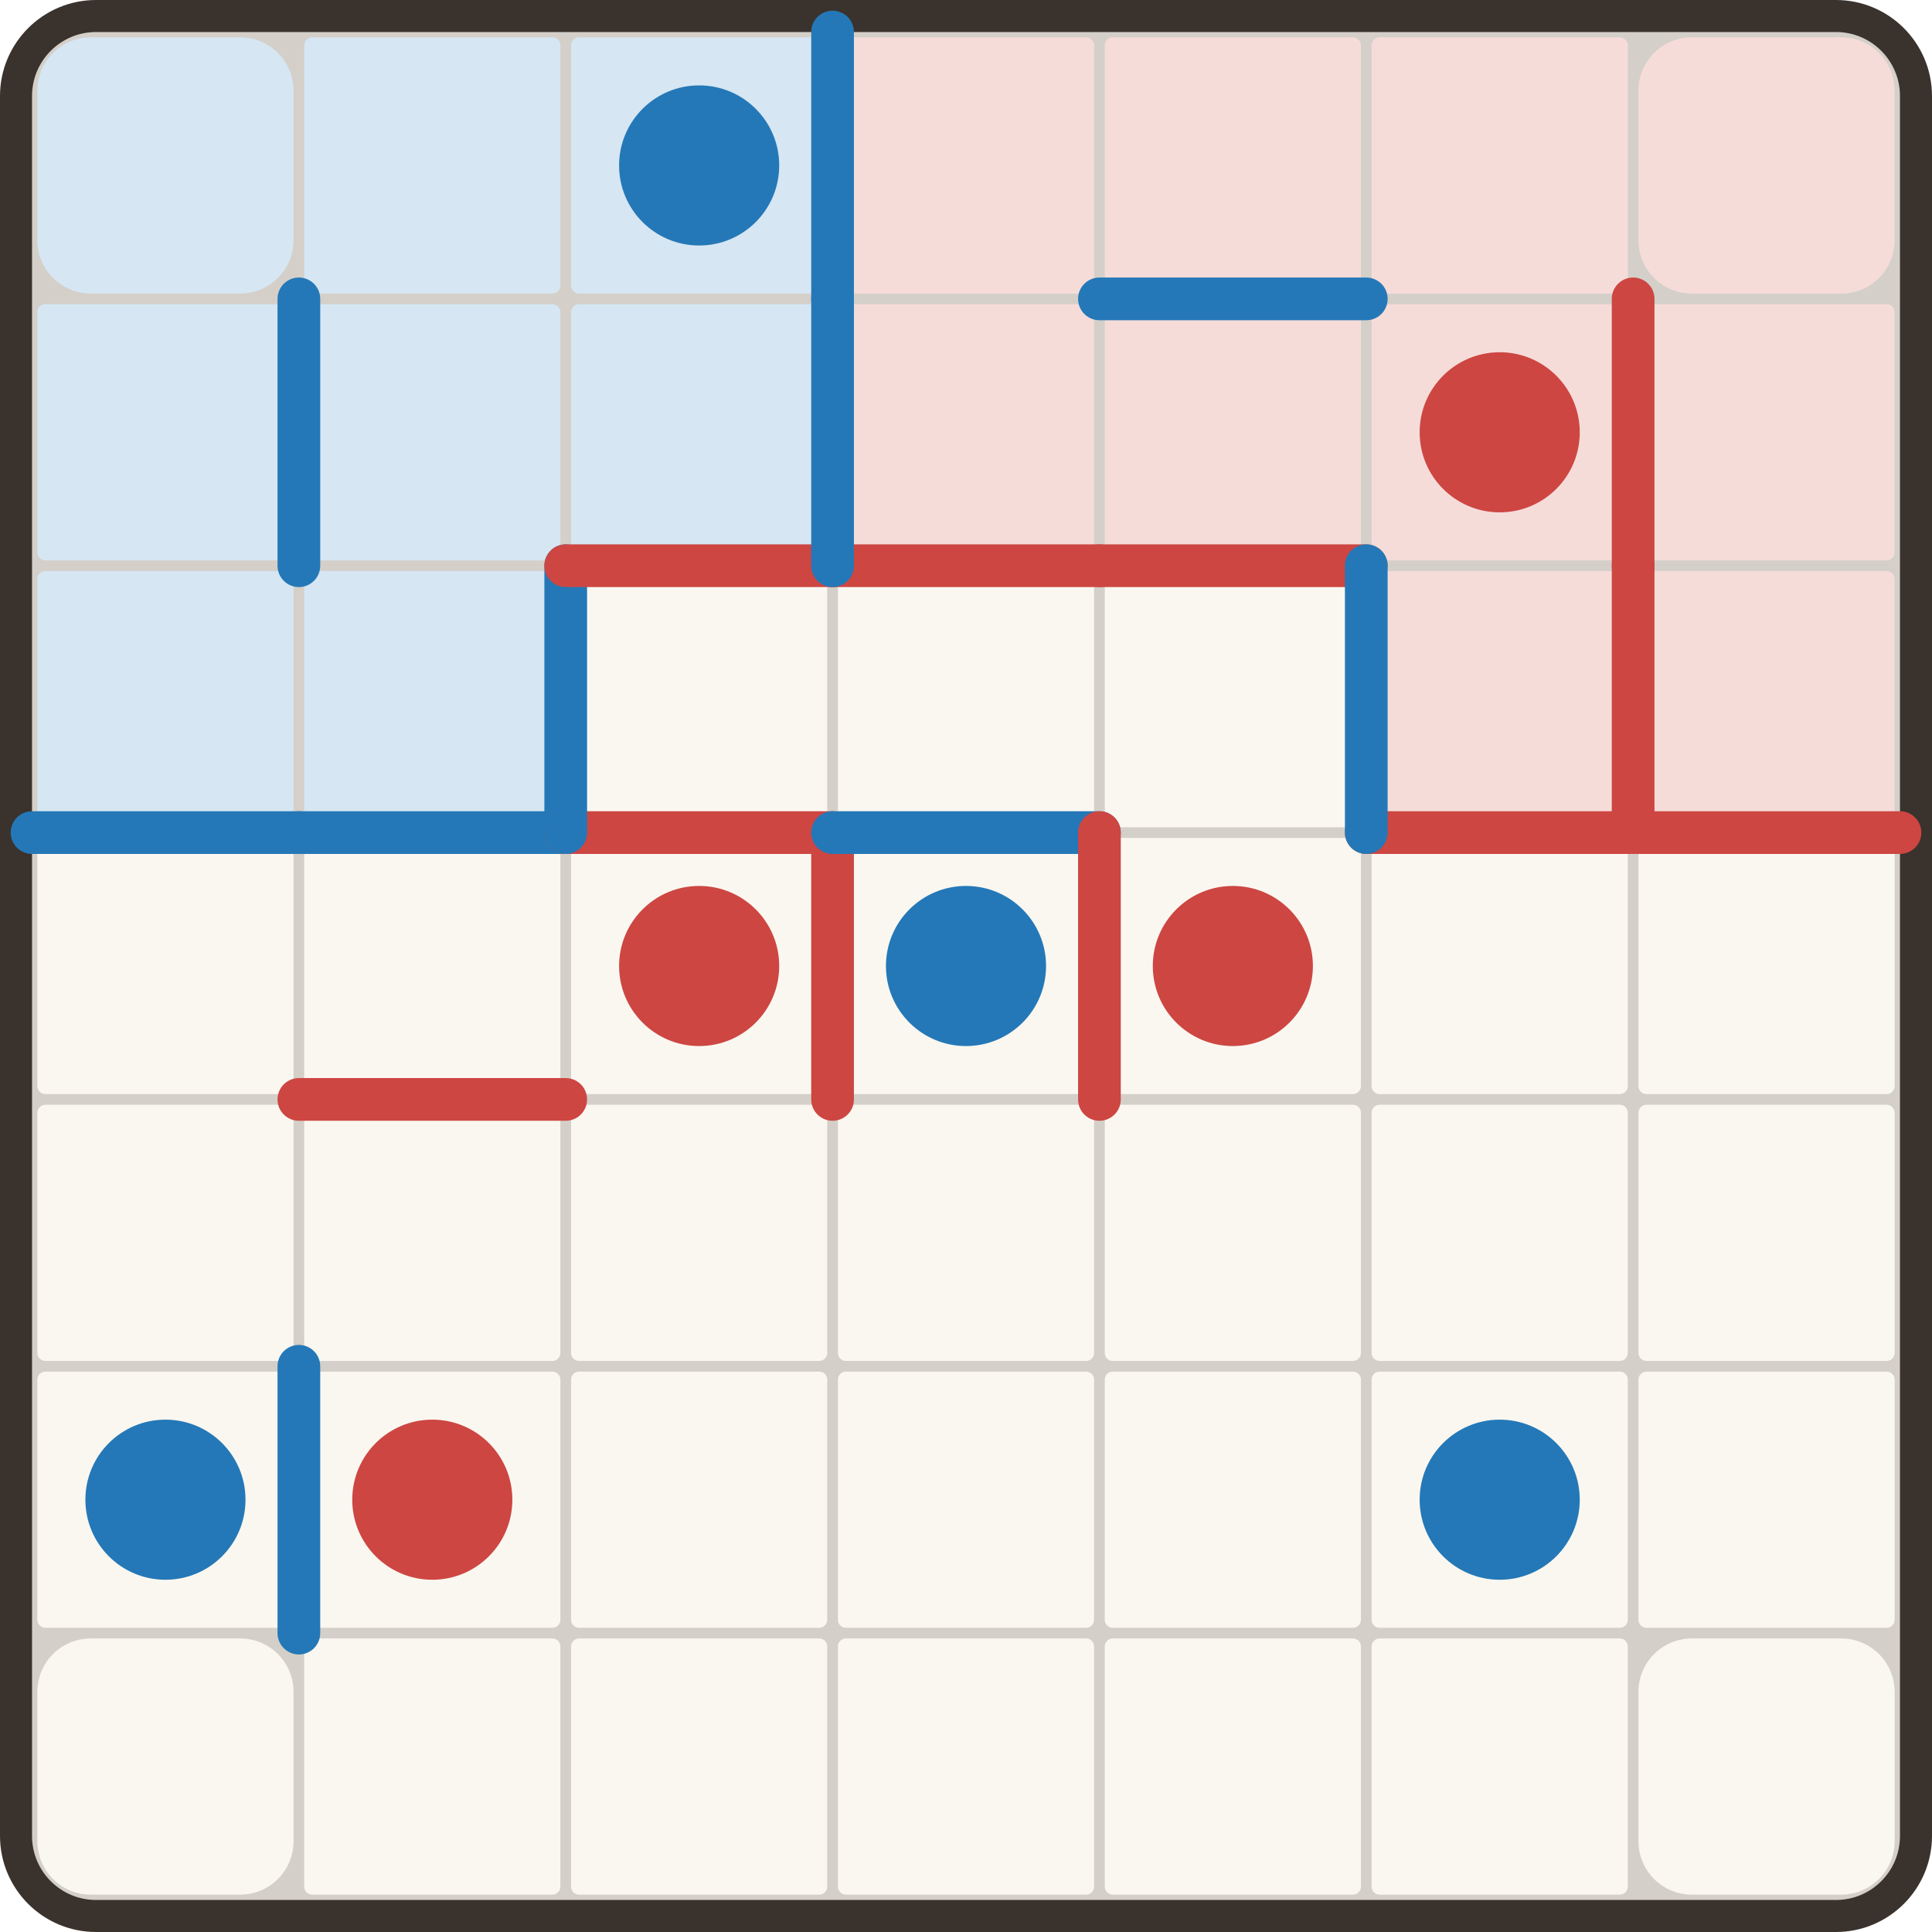
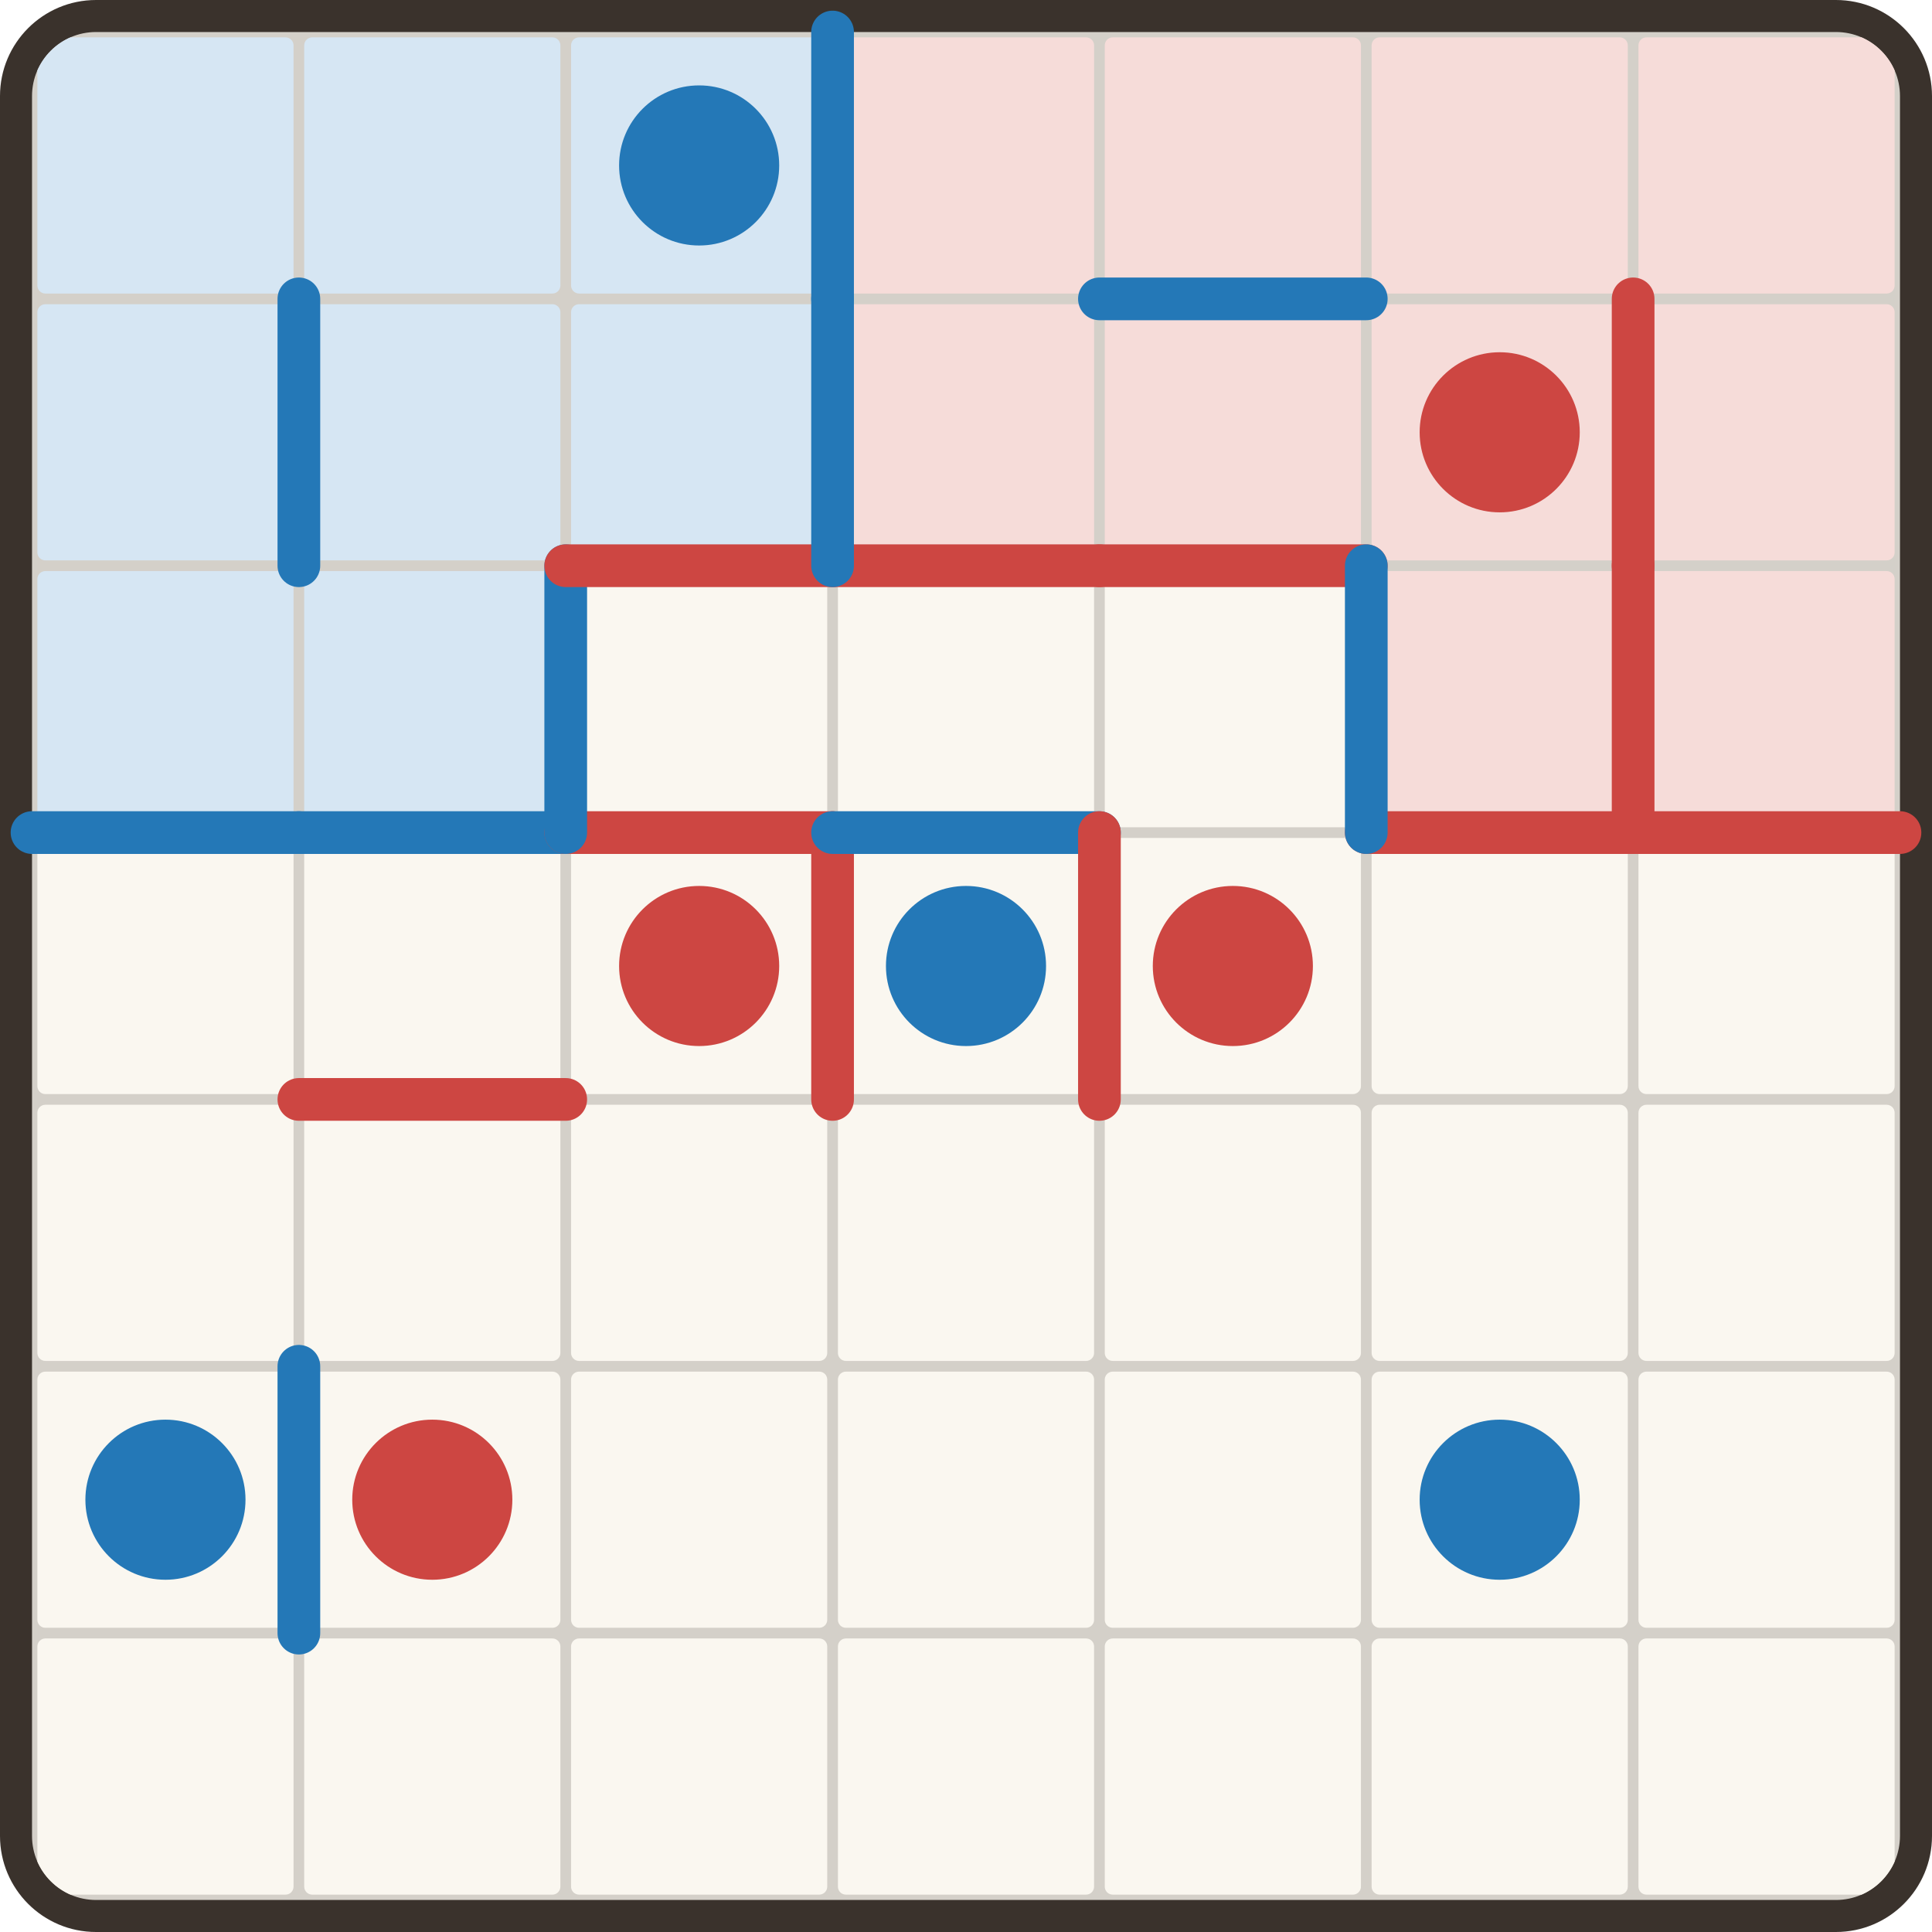
<svg xmlns="http://www.w3.org/2000/svg" viewBox="-12 -12 724 724">
  <g transform="translate(0 700) scale(1 -1)">
    <rect x="-12" y="-12" width="724" height="724" rx="36" fill="#3a322c" />
    <rect x="0" y="0" width="700" height="700" rx="24" fill="#d4d0c9" />
-     <rect x="2" y="2" width="96" height="96" rx="20" fill="#faf7f0" />
-     <rect x="102" y="2" width="96" height="96" rx="3" fill="#faf7f0" />
-     <rect x="202" y="2" width="96" height="96" rx="3" fill="#faf7f0" />
-     <rect x="302" y="2" width="96" height="96" rx="3" fill="#faf7f0" />
-     <rect x="402" y="2" width="96" height="96" rx="3" fill="#faf7f0" />
-     <rect x="502" y="2" width="96" height="96" rx="3" fill="#faf7f0" />
-     <rect x="602" y="2" width="96" height="96" rx="20" fill="#faf7f0" />
-     <rect x="2" y="102" width="96" height="96" rx="3" fill="#faf7f0" />
-     <rect x="102" y="102" width="96" height="96" rx="3" fill="#faf7f0" />
-     <rect x="202" y="102" width="96" height="96" rx="3" fill="#faf7f0" />
-     <rect x="302" y="102" width="96" height="96" rx="3" fill="#faf7f0" />
-     <rect x="402" y="102" width="96" height="96" rx="3" fill="#faf7f0" />
-     <rect x="502" y="102" width="96" height="96" rx="3" fill="#faf7f0" />
-     <rect x="602" y="102" width="96" height="96" rx="3" fill="#faf7f0" />
-     <rect x="2" y="202" width="96" height="96" rx="3" fill="#faf7f0" />
-     <rect x="102" y="202" width="96" height="96" rx="3" fill="#faf7f0" />
-     <rect x="202" y="202" width="96" height="96" rx="3" fill="#faf7f0" />
-     <rect x="302" y="202" width="96" height="96" rx="3" fill="#faf7f0" />
-     <rect x="402" y="202" width="96" height="96" rx="3" fill="#faf7f0" />
-     <rect x="502" y="202" width="96" height="96" rx="3" fill="#faf7f0" />
-     <rect x="602" y="202" width="96" height="96" rx="3" fill="#faf7f0" />
-     <rect x="2" y="302" width="96" height="96" rx="3" fill="#faf7f0" />
-     <rect x="102" y="302" width="96" height="96" rx="3" fill="#faf7f0" />
-     <rect x="202" y="302" width="96" height="96" rx="3" fill="#faf7f0" />
-     <rect x="302" y="302" width="96" height="96" rx="3" fill="#faf7f0" />
-     <rect x="402" y="302" width="96" height="96" rx="3" fill="#faf7f0" />
-     <rect x="502" y="302" width="96" height="96" rx="3" fill="#faf7f0" />
-     <rect x="602" y="302" width="96" height="96" rx="3" fill="#faf7f0" />
-     <rect x="2" y="402" width="96" height="96" rx="3" fill="#d6e6f3" />
-     <rect x="102" y="402" width="96" height="96" rx="3" fill="#d6e6f3" />
-     <rect x="202" y="402" width="96" height="96" rx="3" fill="#faf7f0" />
-     <rect x="302" y="402" width="96" height="96" rx="3" fill="#faf7f0" />
-     <rect x="402" y="402" width="96" height="96" rx="3" fill="#faf7f0" />
-     <rect x="502" y="402" width="96" height="96" rx="3" fill="#f6dcd9" />
-     <rect x="602" y="402" width="96" height="96" rx="3" fill="#f6dcd9" />
-     <rect x="2" y="502" width="96" height="96" rx="3" fill="#d6e6f3" />
-     <rect x="102" y="502" width="96" height="96" rx="3" fill="#d6e6f3" />
-     <rect x="202" y="502" width="96" height="96" rx="3" fill="#d6e6f3" />
-     <rect x="302" y="502" width="96" height="96" rx="3" fill="#f6dcd9" />
-     <rect x="402" y="502" width="96" height="96" rx="3" fill="#f6dcd9" />
-     <rect x="502" y="502" width="96" height="96" rx="3" fill="#f6dcd9" />
-     <rect x="602" y="502" width="96" height="96" rx="3" fill="#f6dcd9" />
-     <rect x="2" y="602" width="96" height="96" rx="20" fill="#d6e6f3" />
-     <rect x="102" y="602" width="96" height="96" rx="3" fill="#d6e6f3" />
-     <rect x="202" y="602" width="96" height="96" rx="3" fill="#d6e6f3" />
-     <rect x="302" y="602" width="96" height="96" rx="3" fill="#f6dcd9" />
-     <rect x="402" y="602" width="96" height="96" rx="3" fill="#f6dcd9" />
-     <rect x="502" y="602" width="96" height="96" rx="3" fill="#f6dcd9" />
-     <rect x="602" y="602" width="96" height="96" rx="20" fill="#f6dcd9" />
+     <clipPath id="wg-grid">
+       <rect x="0" y="0" width="700" height="700" rx="24" />
+     </clipPath>
+     <g clip-path="url(#wg-grid)">
+       <rect x="2" y="2" width="96" height="96" rx="3" fill="#faf7f0" />
+       <rect x="102" y="2" width="96" height="96" rx="3" fill="#faf7f0" />
+       <rect x="202" y="2" width="96" height="96" rx="3" fill="#faf7f0" />
+       <rect x="302" y="2" width="96" height="96" rx="3" fill="#faf7f0" />
+       <rect x="402" y="2" width="96" height="96" rx="3" fill="#faf7f0" />
+       <rect x="502" y="2" width="96" height="96" rx="3" fill="#faf7f0" />
+       <rect x="602" y="2" width="96" height="96" rx="3" fill="#faf7f0" />
+       <rect x="2" y="102" width="96" height="96" rx="3" fill="#faf7f0" />
+       <rect x="102" y="102" width="96" height="96" rx="3" fill="#faf7f0" />
+       <rect x="202" y="102" width="96" height="96" rx="3" fill="#faf7f0" />
+       <rect x="302" y="102" width="96" height="96" rx="3" fill="#faf7f0" />
+       <rect x="402" y="102" width="96" height="96" rx="3" fill="#faf7f0" />
+       <rect x="502" y="102" width="96" height="96" rx="3" fill="#faf7f0" />
+       <rect x="602" y="102" width="96" height="96" rx="3" fill="#faf7f0" />
+       <rect x="2" y="202" width="96" height="96" rx="3" fill="#faf7f0" />
+       <rect x="102" y="202" width="96" height="96" rx="3" fill="#faf7f0" />
+       <rect x="202" y="202" width="96" height="96" rx="3" fill="#faf7f0" />
+       <rect x="302" y="202" width="96" height="96" rx="3" fill="#faf7f0" />
+       <rect x="402" y="202" width="96" height="96" rx="3" fill="#faf7f0" />
+       <rect x="502" y="202" width="96" height="96" rx="3" fill="#faf7f0" />
+       <rect x="602" y="202" width="96" height="96" rx="3" fill="#faf7f0" />
+       <rect x="2" y="302" width="96" height="96" rx="3" fill="#faf7f0" />
+       <rect x="102" y="302" width="96" height="96" rx="3" fill="#faf7f0" />
+       <rect x="202" y="302" width="96" height="96" rx="3" fill="#faf7f0" />
+       <rect x="302" y="302" width="96" height="96" rx="3" fill="#faf7f0" />
+       <rect x="402" y="302" width="96" height="96" rx="3" fill="#faf7f0" />
+       <rect x="502" y="302" width="96" height="96" rx="3" fill="#faf7f0" />
+       <rect x="602" y="302" width="96" height="96" rx="3" fill="#faf7f0" />
+       <rect x="2" y="402" width="96" height="96" rx="3" fill="#d6e6f3" />
+       <rect x="102" y="402" width="96" height="96" rx="3" fill="#d6e6f3" />
+       <rect x="202" y="402" width="96" height="96" rx="3" fill="#faf7f0" />
+       <rect x="302" y="402" width="96" height="96" rx="3" fill="#faf7f0" />
+       <rect x="402" y="402" width="96" height="96" rx="3" fill="#faf7f0" />
+       <rect x="502" y="402" width="96" height="96" rx="3" fill="#f6dcd9" />
+       <rect x="602" y="402" width="96" height="96" rx="3" fill="#f6dcd9" />
+       <rect x="2" y="502" width="96" height="96" rx="3" fill="#d6e6f3" />
+       <rect x="102" y="502" width="96" height="96" rx="3" fill="#d6e6f3" />
+       <rect x="202" y="502" width="96" height="96" rx="3" fill="#d6e6f3" />
+       <rect x="302" y="502" width="96" height="96" rx="3" fill="#f6dcd9" />
+       <rect x="402" y="502" width="96" height="96" rx="3" fill="#f6dcd9" />
+       <rect x="502" y="502" width="96" height="96" rx="3" fill="#f6dcd9" />
+       <rect x="602" y="502" width="96" height="96" rx="3" fill="#f6dcd9" />
+       <rect x="2" y="602" width="96" height="96" rx="3" fill="#d6e6f3" />
+       <rect x="102" y="602" width="96" height="96" rx="3" fill="#d6e6f3" />
+       <rect x="202" y="602" width="96" height="96" rx="3" fill="#d6e6f3" />
+       <rect x="302" y="602" width="96" height="96" rx="3" fill="#f6dcd9" />
+       <rect x="402" y="602" width="96" height="96" rx="3" fill="#f6dcd9" />
+       <rect x="502" y="602" width="96" height="96" rx="3" fill="#f6dcd9" />
+       <rect x="602" y="602" width="96" height="96" rx="3" fill="#f6dcd9" />
+     </g>
    <line x1="100" y1="100" x2="100" y2="200" stroke="#2478b7" stroke-width="16" stroke-linecap="round" />
    <line x1="100" y1="300" x2="200" y2="300" stroke="#cd4642" stroke-width="16" stroke-linecap="round" />
    <line x1="0" y1="400" x2="100" y2="400" stroke="#2478b7" stroke-width="16" stroke-linecap="round" />
    <line x1="100" y1="400" x2="200" y2="400" stroke="#2478b7" stroke-width="16" stroke-linecap="round" />
    <line x1="200" y1="400" x2="300" y2="400" stroke="#cd4642" stroke-width="16" stroke-linecap="round" />
    <line x1="300" y1="300" x2="300" y2="400" stroke="#cd4642" stroke-width="16" stroke-linecap="round" />
    <line x1="300" y1="400" x2="400" y2="400" stroke="#2478b7" stroke-width="16" stroke-linecap="round" />
    <line x1="400" y1="300" x2="400" y2="400" stroke="#cd4642" stroke-width="16" stroke-linecap="round" />
    <line x1="500" y1="400" x2="600" y2="400" stroke="#cd4642" stroke-width="16" stroke-linecap="round" />
    <line x1="600" y1="400" x2="700" y2="400" stroke="#cd4642" stroke-width="16" stroke-linecap="round" />
    <line x1="200" y1="400" x2="200" y2="500" stroke="#2478b7" stroke-width="16" stroke-linecap="round" />
    <line x1="200" y1="500" x2="300" y2="500" stroke="#cd4642" stroke-width="16" stroke-linecap="round" />
    <line x1="300" y1="500" x2="400" y2="500" stroke="#cd4642" stroke-width="16" stroke-linecap="round" />
    <line x1="400" y1="500" x2="500" y2="500" stroke="#cd4642" stroke-width="16" stroke-linecap="round" />
    <line x1="500" y1="400" x2="500" y2="500" stroke="#2478b7" stroke-width="16" stroke-linecap="round" />
    <line x1="600" y1="400" x2="600" y2="500" stroke="#cd4642" stroke-width="16" stroke-linecap="round" />
    <line x1="100" y1="500" x2="100" y2="600" stroke="#2478b7" stroke-width="16" stroke-linecap="round" />
    <line x1="300" y1="500" x2="300" y2="600" stroke="#2478b7" stroke-width="16" stroke-linecap="round" />
    <line x1="400" y1="600" x2="500" y2="600" stroke="#2478b7" stroke-width="16" stroke-linecap="round" />
    <line x1="600" y1="500" x2="600" y2="600" stroke="#cd4642" stroke-width="16" stroke-linecap="round" />
    <line x1="300" y1="600" x2="300" y2="700" stroke="#2478b7" stroke-width="16" stroke-linecap="round" />
    <circle cx="50" cy="150" r="30" fill="#2478b7" />
    <circle cx="150" cy="150" r="30" fill="#cd4642" />
    <circle cx="550" cy="150" r="30" fill="#2478b7" />
    <circle cx="250" cy="350" r="30" fill="#cd4642" />
    <circle cx="350" cy="350" r="30" fill="#2478b7" />
    <circle cx="450" cy="350" r="30" fill="#cd4642" />
    <circle cx="550" cy="550" r="30" fill="#cd4642" />
    <circle cx="250" cy="650" r="30" fill="#2478b7" />
  </g>
</svg>
